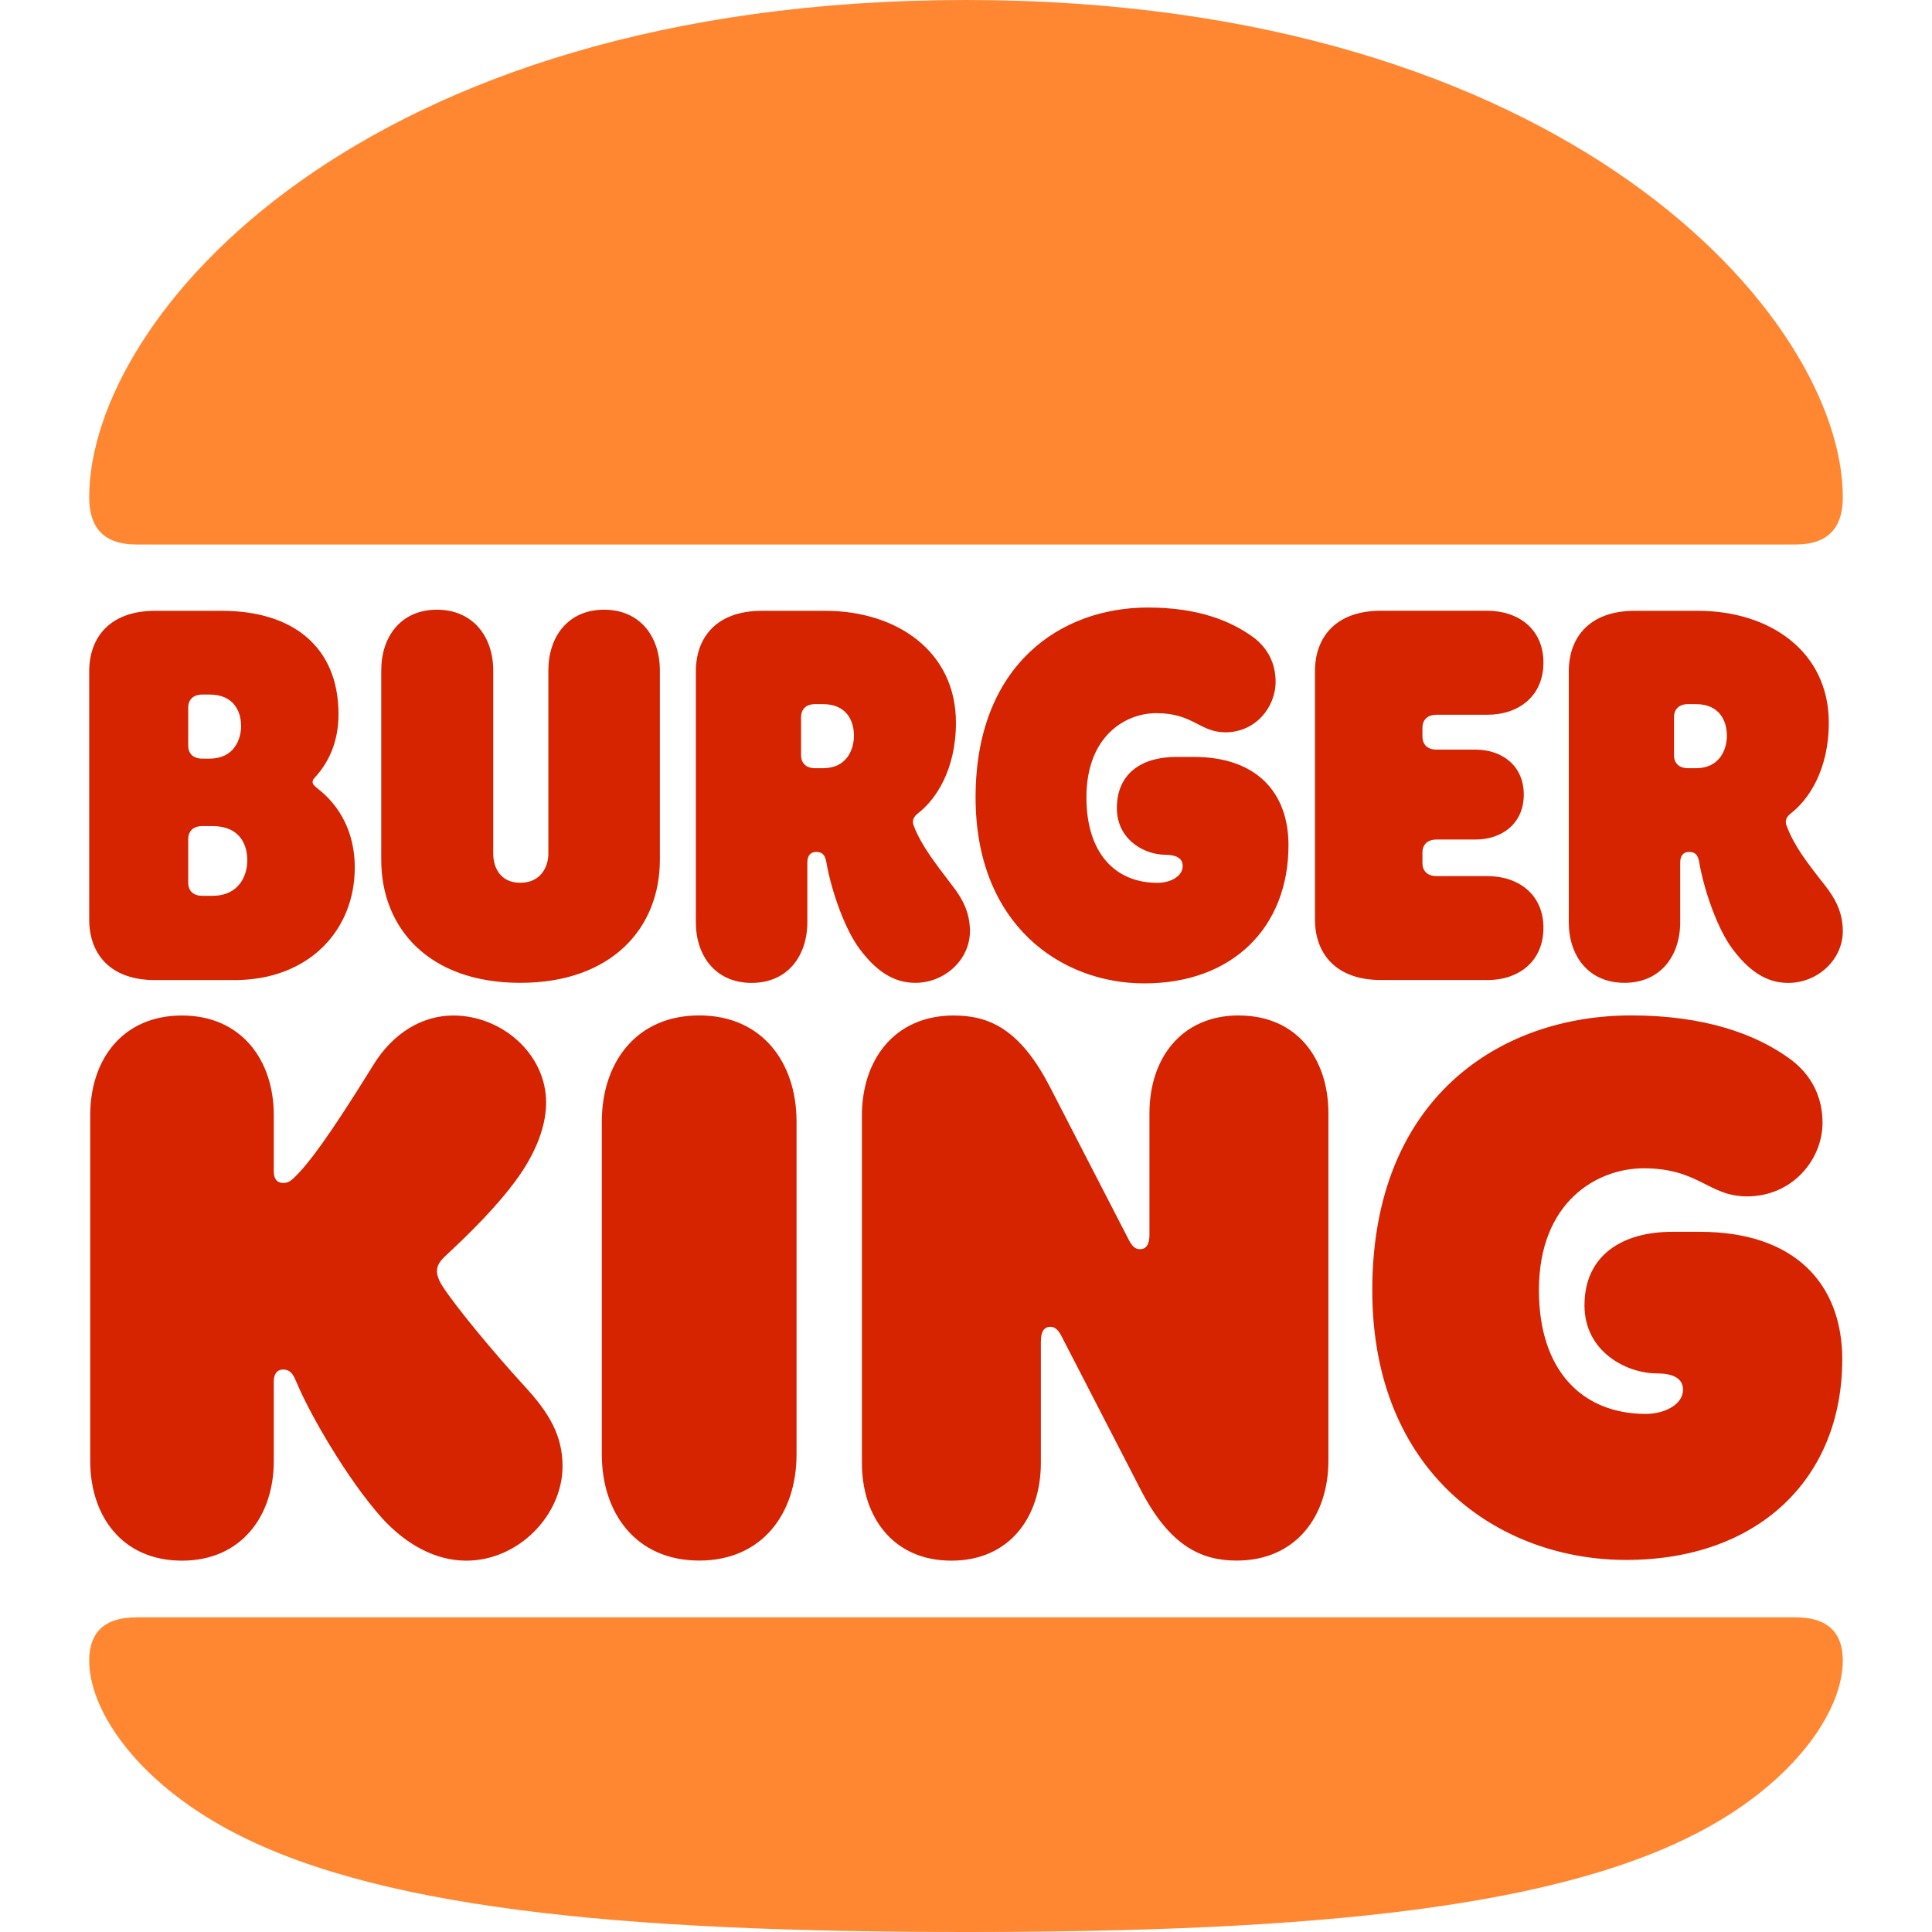
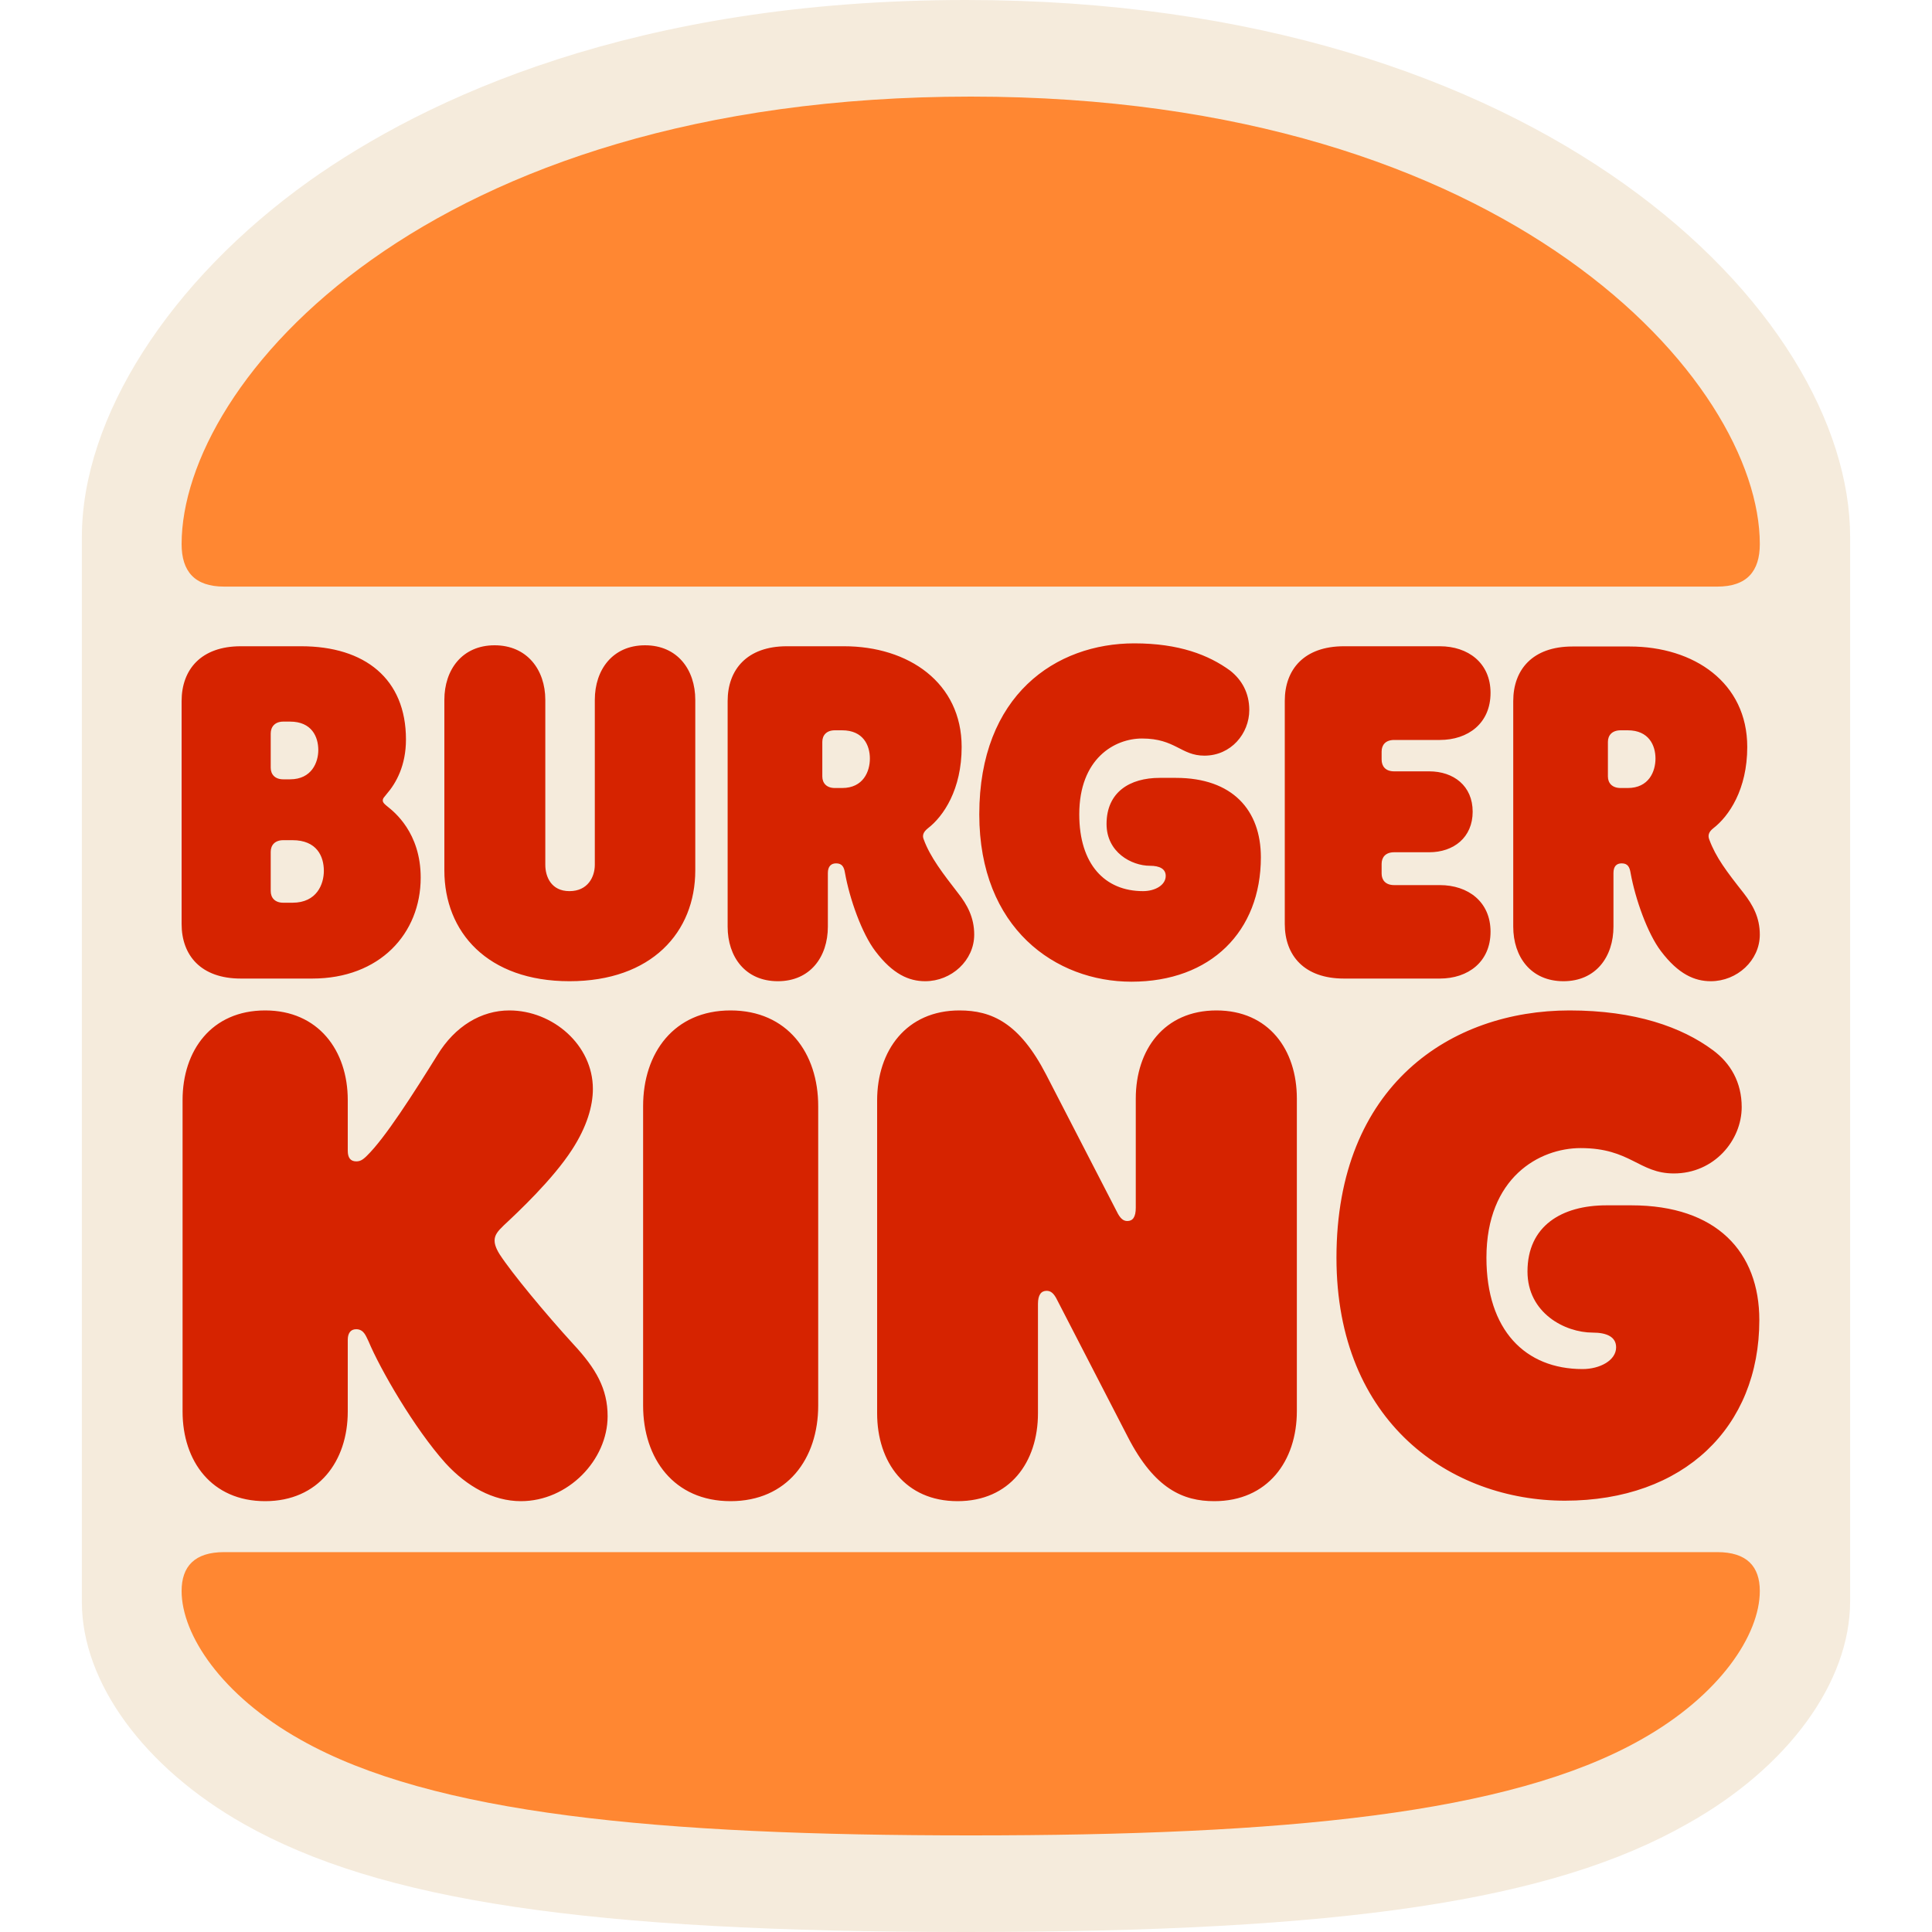
- <svg xmlns="http://www.w3.org/2000/svg" viewBox="0 0 24 24">
-   <path d="M21.249 22.681C19.432 23.707 16.313 24 12 24C7.687 24 4.568 23.707 2.751 22.681C1.66 22.066 1.108 21.229 1.108 20.628C1.108 20.286 1.289 20.091 1.695 20.091L22.305 20.091C22.71 20.091 22.892 20.286 22.892 20.628C22.892 21.229 22.34 22.066 21.249 22.681L21.249 22.681M22.305 6.764L1.695 6.764C1.289 6.764 1.108 6.555 1.108 6.178C1.108 3.944 4.47 0 12 0C19.46 0 22.892 3.944 22.892 6.178C22.892 6.555 22.711 6.764 22.305 6.764L22.305 6.764" fill="#ff8732" />
-   <path d="M5.498 15.979C5.435 15.882 5.428 15.819 5.428 15.791C5.428 15.714 5.47 15.658 5.554 15.582C5.75 15.4 6.232 14.946 6.498 14.534C6.7 14.22 6.784 13.934 6.784 13.697C6.784 13.09 6.232 12.615 5.631 12.615C5.246 12.615 4.883 12.831 4.638 13.229C4.309 13.759 3.918 14.374 3.666 14.618C3.603 14.681 3.568 14.695 3.52 14.695C3.436 14.695 3.401 14.639 3.401 14.549L3.401 13.851C3.401 13.167 2.995 12.615 2.261 12.615C1.52 12.615 1.121 13.166 1.121 13.851L1.121 18.151C1.121 18.835 1.52 19.387 2.261 19.387C2.995 19.387 3.401 18.835 3.401 18.151L3.401 17.16C3.401 17.076 3.436 17.013 3.52 17.013C3.632 17.013 3.66 17.125 3.688 17.181C3.848 17.565 4.316 18.381 4.75 18.863C5.044 19.184 5.407 19.387 5.792 19.387C6.442 19.387 6.988 18.821 6.988 18.214C6.988 17.837 6.827 17.558 6.519 17.223C6.127 16.796 5.666 16.238 5.498 15.979L5.498 15.979M14.216 12.216C15.314 12.216 16.006 11.518 16.006 10.499C16.006 9.85 15.614 9.403 14.832 9.403L14.608 9.403C14.195 9.403 13.874 9.599 13.874 10.039C13.874 10.43 14.216 10.618 14.475 10.618C14.608 10.618 14.692 10.66 14.692 10.758C14.692 10.883 14.545 10.967 14.377 10.967C13.853 10.967 13.496 10.597 13.496 9.906C13.496 9.138 13.986 8.859 14.363 8.859C14.825 8.859 14.902 9.097 15.223 9.097C15.594 9.097 15.846 8.789 15.846 8.468C15.846 8.231 15.741 8.05 15.58 7.924C15.286 7.707 14.874 7.547 14.259 7.547C13.175 7.547 12.119 8.259 12.119 9.906C12.119 11.483 13.175 12.216 14.216 12.216L14.216 12.216M1.925 12.175L2.911 12.175C3.841 12.175 4.407 11.553 4.407 10.778C4.407 10.157 4.037 9.871 3.953 9.801C3.918 9.773 3.883 9.745 3.883 9.717C3.883 9.683 3.904 9.669 3.939 9.627C4.072 9.473 4.205 9.229 4.205 8.873C4.205 8.035 3.638 7.588 2.757 7.588L1.925 7.588C1.373 7.588 1.108 7.91 1.108 8.342L1.108 11.421C1.108 11.854 1.373 12.175 1.925 12.175L1.925 12.175M2.338 8.789C2.338 8.698 2.394 8.628 2.513 8.628L2.604 8.628C2.904 8.628 2.995 8.838 2.995 9.019C2.995 9.187 2.905 9.424 2.604 9.424L2.513 9.424C2.394 9.424 2.338 9.355 2.338 9.264L2.338 8.789L2.338 8.789M2.338 10.423C2.338 10.332 2.394 10.262 2.513 10.262L2.639 10.262C2.974 10.262 3.072 10.485 3.072 10.688C3.072 10.87 2.974 11.128 2.639 11.128L2.513 11.128C2.394 11.128 2.338 11.058 2.338 10.967L2.338 10.423M20.18 12.209C20.627 12.209 20.872 11.874 20.872 11.456L20.872 10.716C20.872 10.625 20.914 10.583 20.984 10.583C21.068 10.583 21.095 10.632 21.109 10.716C21.172 11.072 21.34 11.553 21.529 11.798C21.767 12.112 21.99 12.21 22.214 12.21C22.577 12.21 22.892 11.924 22.892 11.567C22.892 11.33 22.794 11.155 22.668 10.995C22.431 10.695 22.284 10.5 22.193 10.255C22.172 10.199 22.186 10.15 22.249 10.102C22.466 9.934 22.718 9.564 22.718 8.978C22.718 8.091 21.983 7.588 21.095 7.588L20.306 7.588C19.753 7.588 19.488 7.909 19.488 8.342L19.488 11.456C19.488 11.875 19.733 12.209 20.18 12.209L20.18 12.209M20.795 8.908C20.795 8.817 20.851 8.747 20.97 8.747L21.068 8.747C21.361 8.747 21.452 8.957 21.452 9.138C21.452 9.313 21.361 9.543 21.068 9.543L20.97 9.543C20.851 9.543 20.795 9.474 20.795 9.382L20.795 8.908L20.795 8.908M8.686 12.614C7.903 12.614 7.476 13.2 7.476 13.934L7.476 18.067C7.476 18.8 7.903 19.386 8.686 19.386C9.469 19.386 9.895 18.8 9.895 18.067L9.895 13.934C9.895 13.201 9.469 12.614 8.686 12.614M21.116 15.302L20.774 15.302C20.159 15.302 19.683 15.588 19.683 16.216C19.683 16.789 20.201 17.061 20.585 17.061C20.774 17.061 20.907 17.117 20.907 17.264C20.907 17.445 20.683 17.564 20.445 17.564C19.655 17.564 19.117 17.026 19.117 16.027C19.117 14.918 19.851 14.513 20.417 14.513C21.109 14.513 21.221 14.862 21.703 14.862C22.263 14.862 22.64 14.408 22.64 13.947C22.64 13.606 22.486 13.34 22.242 13.159C21.815 12.844 21.172 12.614 20.263 12.614C18.634 12.614 17.047 13.64 17.047 16.027C17.047 18.31 18.634 19.378 20.2 19.378C21.843 19.378 22.885 18.366 22.885 16.886C22.885 15.951 22.298 15.302 21.116 15.302M18.474 12.175C18.866 12.175 19.173 11.944 19.173 11.525C19.173 11.113 18.866 10.883 18.474 10.883L17.845 10.883C17.726 10.883 17.67 10.813 17.67 10.722L17.67 10.59C17.67 10.499 17.726 10.429 17.845 10.429L18.327 10.429C18.663 10.429 18.929 10.227 18.929 9.87C18.929 9.515 18.663 9.312 18.327 9.312L17.845 9.312C17.726 9.312 17.67 9.242 17.67 9.151L17.67 9.04C17.67 8.949 17.726 8.879 17.845 8.879L18.474 8.879C18.866 8.879 19.173 8.649 19.173 8.23C19.173 7.818 18.866 7.587 18.474 7.587L17.153 7.587C16.601 7.587 16.335 7.908 16.335 8.341L16.335 11.42C16.335 11.853 16.601 12.174 17.153 12.174L18.474 12.174L18.474 12.175L18.474 12.175M6.463 12.209C7.595 12.209 8.197 11.532 8.197 10.681L8.197 8.328C8.197 7.909 7.952 7.574 7.504 7.574C7.057 7.574 6.812 7.909 6.812 8.328L6.812 10.604C6.812 10.771 6.715 10.966 6.463 10.966C6.211 10.966 6.127 10.771 6.127 10.604L6.127 8.328C6.127 7.909 5.875 7.574 5.428 7.574C4.98 7.574 4.736 7.909 4.736 8.328L4.736 10.681C4.736 11.532 5.33 12.209 6.463 12.209L6.463 12.209M11.371 12.209C11.734 12.209 12.049 11.923 12.049 11.567C12.049 11.33 11.951 11.155 11.825 10.995C11.623 10.729 11.441 10.499 11.35 10.255C11.329 10.199 11.343 10.15 11.406 10.101C11.623 9.934 11.875 9.564 11.875 8.977C11.875 8.091 11.14 7.588 10.252 7.588L9.462 7.588C8.91 7.588 8.644 7.909 8.644 8.342L8.644 11.456C8.644 11.874 8.889 12.21 9.337 12.21C9.784 12.21 10.029 11.874 10.029 11.456L10.029 10.716C10.029 10.625 10.071 10.583 10.14 10.583C10.225 10.583 10.252 10.632 10.266 10.716C10.329 11.072 10.497 11.553 10.686 11.798C10.923 12.112 11.147 12.209 11.371 12.209L11.371 12.209M10.224 9.543L10.126 9.543C10.007 9.543 9.951 9.473 9.951 9.382L9.951 8.908C9.951 8.817 10.007 8.747 10.126 8.747L10.224 8.747C10.518 8.747 10.608 8.957 10.608 9.138C10.608 9.312 10.518 9.543 10.224 9.543L10.224 9.543M15.391 12.614C14.671 12.614 14.279 13.152 14.279 13.829L14.279 15.337C14.279 15.462 14.237 15.518 14.16 15.518C14.104 15.518 14.062 15.484 14.014 15.386L13.042 13.501C12.671 12.782 12.287 12.615 11.846 12.615C11.112 12.615 10.707 13.166 10.707 13.857L10.707 18.172C10.707 18.849 11.098 19.387 11.818 19.387C12.538 19.387 12.93 18.849 12.93 18.172L12.93 16.664C12.93 16.539 12.972 16.482 13.049 16.482C13.104 16.482 13.147 16.517 13.195 16.615L14.167 18.5C14.537 19.219 14.936 19.386 15.363 19.386C16.097 19.386 16.502 18.835 16.502 18.144L16.502 13.829C16.502 13.152 16.111 12.615 15.391 12.615L15.391 12.614" fill="#d62300" />
+ <svg xmlns="http://www.w3.org/2000/svg" viewBox="0 0 8 8">
+   <path d="M4 8C2.437 8 1.573 7.871 1.01 7.553C0.596 7.319 0.339 6.966 0.339 6.634L0.339 2.224C0.339 1.729 0.701 1.163 1.281 0.749C1.763 0.407 2.627 0 4 0C6.39 0 7.661 1.292 7.661 2.224L7.661 6.63C7.661 6.966 7.404 7.319 6.987 7.552C6.427 7.871 5.563 8 4 8" fill="#f5ebdc" />
+   <path d="M6.794 7.204C6.249 7.512 5.314 7.6 4.02 7.6C2.726 7.6 1.79 7.512 1.245 7.204C0.917 7.02 0.752 6.769 0.752 6.588C0.752 6.486 0.806 6.427 0.928 6.427L7.111 6.427C7.233 6.427 7.287 6.486 7.287 6.588C7.287 6.769 7.122 7.02 6.794 7.204L6.794 7.204M7.111 2.429L0.928 2.429C0.806 2.429 0.752 2.366 0.752 2.253C0.752 1.583 1.761 0.4 4.02 0.4C6.258 0.4 7.287 1.583 7.287 2.253C7.287 2.366 7.233 2.429 7.111 2.429L7.111 2.429" fill="#ff8732" />
+   <path d="M2.069 5.194C2.05 5.164 2.048 5.146 2.048 5.137C2.048 5.114 2.061 5.098 2.086 5.074C2.144 5.02 2.289 4.884 2.369 4.76C2.43 4.666 2.455 4.58 2.455 4.509C2.455 4.327 2.289 4.184 2.109 4.184C1.993 4.184 1.884 4.249 1.811 4.369C1.712 4.528 1.595 4.712 1.519 4.786C1.501 4.804 1.49 4.809 1.475 4.809C1.45 4.809 1.44 4.792 1.44 4.765L1.44 4.555C1.44 4.35 1.318 4.184 1.098 4.184C0.876 4.184 0.756 4.35 0.756 4.555L0.756 5.845C0.756 6.05 0.876 6.216 1.098 6.216C1.318 6.216 1.44 6.051 1.44 5.845L1.44 5.548C1.44 5.523 1.45 5.504 1.475 5.504C1.509 5.504 1.517 5.538 1.526 5.554C1.574 5.669 1.715 5.914 1.845 6.059C1.933 6.155 2.042 6.216 2.157 6.216C2.352 6.216 2.516 6.046 2.516 5.864C2.516 5.751 2.468 5.667 2.375 5.567C2.258 5.439 2.119 5.271 2.069 5.194L2.069 5.194M4.685 4.065C5.014 4.065 5.221 3.856 5.221 3.55C5.221 3.355 5.104 3.221 4.869 3.221L4.802 3.221C4.678 3.221 4.582 3.28 4.582 3.412C4.582 3.529 4.685 3.585 4.762 3.585C4.802 3.585 4.827 3.598 4.827 3.627C4.827 3.665 4.783 3.69 4.733 3.69C4.575 3.69 4.469 3.579 4.469 3.372C4.469 3.141 4.615 3.058 4.729 3.058C4.867 3.058 4.89 3.129 4.987 3.129C5.098 3.129 5.173 3.037 5.173 2.94C5.173 2.869 5.142 2.815 5.094 2.777C5.005 2.712 4.882 2.664 4.697 2.664C4.372 2.664 4.055 2.878 4.055 3.372C4.055 3.845 4.372 4.065 4.685 4.065L4.685 4.065M0.997 4.052L1.293 4.052C1.572 4.052 1.742 3.866 1.742 3.634C1.742 3.447 1.631 3.361 1.605 3.34C1.595 3.332 1.585 3.324 1.585 3.315C1.585 3.305 1.591 3.301 1.601 3.288C1.641 3.242 1.681 3.169 1.681 3.062C1.681 2.811 1.511 2.676 1.247 2.676L0.997 2.676C0.832 2.676 0.752 2.773 0.752 2.903L0.752 3.826C0.752 3.956 0.832 4.052 0.997 4.052L0.997 4.052M1.121 3.037C1.121 3.01 1.138 2.988 1.173 2.988L1.201 2.988C1.291 2.988 1.318 3.051 1.318 3.106C1.318 3.156 1.291 3.227 1.201 3.227L1.173 3.227C1.138 3.227 1.121 3.206 1.121 3.179L1.121 3.037L1.121 3.037M1.121 3.527C1.121 3.5 1.138 3.479 1.173 3.479L1.211 3.479C1.312 3.479 1.341 3.546 1.341 3.606C1.341 3.661 1.312 3.738 1.211 3.738L1.173 3.738C1.138 3.738 1.121 3.717 1.121 3.69L1.121 3.527M6.474 4.063C6.608 4.063 6.681 3.962 6.681 3.837L6.681 3.615C6.681 3.587 6.694 3.575 6.715 3.575C6.74 3.575 6.748 3.59 6.752 3.615C6.771 3.721 6.822 3.866 6.878 3.939C6.95 4.034 7.017 4.063 7.084 4.063C7.193 4.063 7.287 3.977 7.287 3.87C7.287 3.799 7.258 3.747 7.22 3.698C7.149 3.608 7.105 3.55 7.078 3.477C7.071 3.46 7.075 3.445 7.094 3.43C7.159 3.38 7.235 3.269 7.235 3.093C7.235 2.827 7.015 2.677 6.748 2.677L6.511 2.677C6.346 2.677 6.266 2.773 6.266 2.903L6.266 3.837C6.266 3.962 6.339 4.063 6.474 4.063L6.474 4.063M6.658 3.072C6.658 3.045 6.675 3.024 6.711 3.024L6.74 3.024C6.828 3.024 6.855 3.087 6.855 3.141C6.855 3.194 6.828 3.263 6.74 3.263L6.711 3.263C6.675 3.263 6.658 3.242 6.658 3.215L6.658 3.072L6.658 3.072M3.025 4.184C2.791 4.184 2.663 4.36 2.663 4.58L2.663 5.82C2.663 6.04 2.791 6.216 3.025 6.216C3.26 6.216 3.388 6.04 3.388 5.82L3.388 4.58C3.388 4.36 3.26 4.184 3.025 4.184M6.755 4.991L6.652 4.991C6.467 4.991 6.325 5.076 6.325 5.265C6.325 5.437 6.48 5.518 6.595 5.518C6.652 5.518 6.692 5.535 6.692 5.579C6.692 5.633 6.625 5.669 6.553 5.669C6.316 5.669 6.155 5.508 6.155 5.208C6.155 4.875 6.375 4.754 6.545 4.754C6.752 4.754 6.786 4.859 6.931 4.859C7.098 4.859 7.212 4.722 7.212 4.584C7.212 4.482 7.166 4.402 7.092 4.348C6.964 4.253 6.771 4.184 6.499 4.184C6.01 4.184 5.534 4.492 5.534 5.208C5.534 5.893 6.01 6.214 6.48 6.214C6.972 6.214 7.285 5.91 7.285 5.466C7.285 5.185 7.109 4.991 6.755 4.991M5.962 4.052C6.079 4.052 6.172 3.983 6.172 3.858C6.172 3.734 6.079 3.665 5.962 3.665L5.773 3.665C5.737 3.665 5.721 3.644 5.721 3.617L5.721 3.577C5.721 3.55 5.737 3.529 5.773 3.529L5.918 3.529C6.019 3.529 6.098 3.468 6.098 3.361C6.098 3.254 6.019 3.194 5.918 3.194L5.773 3.194C5.737 3.194 5.721 3.173 5.721 3.145L5.721 3.112C5.721 3.085 5.737 3.064 5.773 3.064L5.962 3.064C6.079 3.064 6.172 2.995 6.172 2.869C6.172 2.745 6.079 2.676 5.962 2.676L5.565 2.676C5.4 2.676 5.32 2.772 5.32 2.902L5.32 3.826C5.32 3.956 5.4 4.052 5.565 4.052L5.962 4.052L5.962 4.052L5.962 4.052M2.358 4.063C2.698 4.063 2.879 3.86 2.879 3.604L2.879 2.898C2.879 2.773 2.805 2.672 2.671 2.672C2.537 2.672 2.463 2.773 2.463 2.898L2.463 3.581C2.463 3.631 2.434 3.69 2.358 3.69C2.283 3.69 2.258 3.631 2.258 3.581L2.258 2.898C2.258 2.773 2.182 2.672 2.048 2.672C1.914 2.672 1.84 2.773 1.84 2.898L1.84 3.604C1.84 3.86 2.019 4.063 2.358 4.063L2.358 4.063M3.831 4.063C3.94 4.063 4.034 3.977 4.034 3.87C4.034 3.799 4.005 3.746 3.967 3.698C3.906 3.619 3.852 3.55 3.825 3.476C3.818 3.46 3.823 3.445 3.842 3.43C3.907 3.38 3.982 3.269 3.982 3.093C3.982 2.827 3.762 2.676 3.495 2.676L3.258 2.676C3.093 2.676 3.013 2.773 3.013 2.903L3.013 3.837C3.013 3.962 3.086 4.063 3.221 4.063C3.355 4.063 3.428 3.962 3.428 3.837L3.428 3.615C3.428 3.588 3.441 3.575 3.462 3.575C3.487 3.575 3.495 3.59 3.499 3.615C3.518 3.722 3.569 3.866 3.625 3.939C3.697 4.034 3.764 4.063 3.831 4.063L3.831 4.063M3.487 3.263L3.457 3.263C3.422 3.263 3.405 3.242 3.405 3.215L3.405 3.072C3.405 3.045 3.422 3.024 3.457 3.024L3.487 3.024C3.575 3.024 3.602 3.087 3.602 3.141C3.602 3.194 3.575 3.263 3.487 3.263L3.487 3.263M5.037 4.184C4.821 4.184 4.703 4.346 4.703 4.549L4.703 5.001C4.703 5.039 4.691 5.056 4.668 5.056C4.651 5.056 4.638 5.045 4.624 5.016L4.332 4.45C4.221 4.235 4.106 4.184 3.973 4.184C3.753 4.184 3.632 4.35 3.632 4.557L3.632 5.852C3.632 6.055 3.749 6.216 3.965 6.216C4.181 6.216 4.298 6.055 4.298 5.852L4.298 5.399C4.298 5.362 4.311 5.345 4.334 5.345C4.351 5.345 4.364 5.355 4.378 5.384L4.67 5.95C4.781 6.166 4.9 6.216 5.028 6.216C5.249 6.216 5.37 6.05 5.37 5.843L5.37 4.549C5.37 4.346 5.253 4.184 5.037 4.184L5.037 4.184" fill="#d62300" />
</svg>
